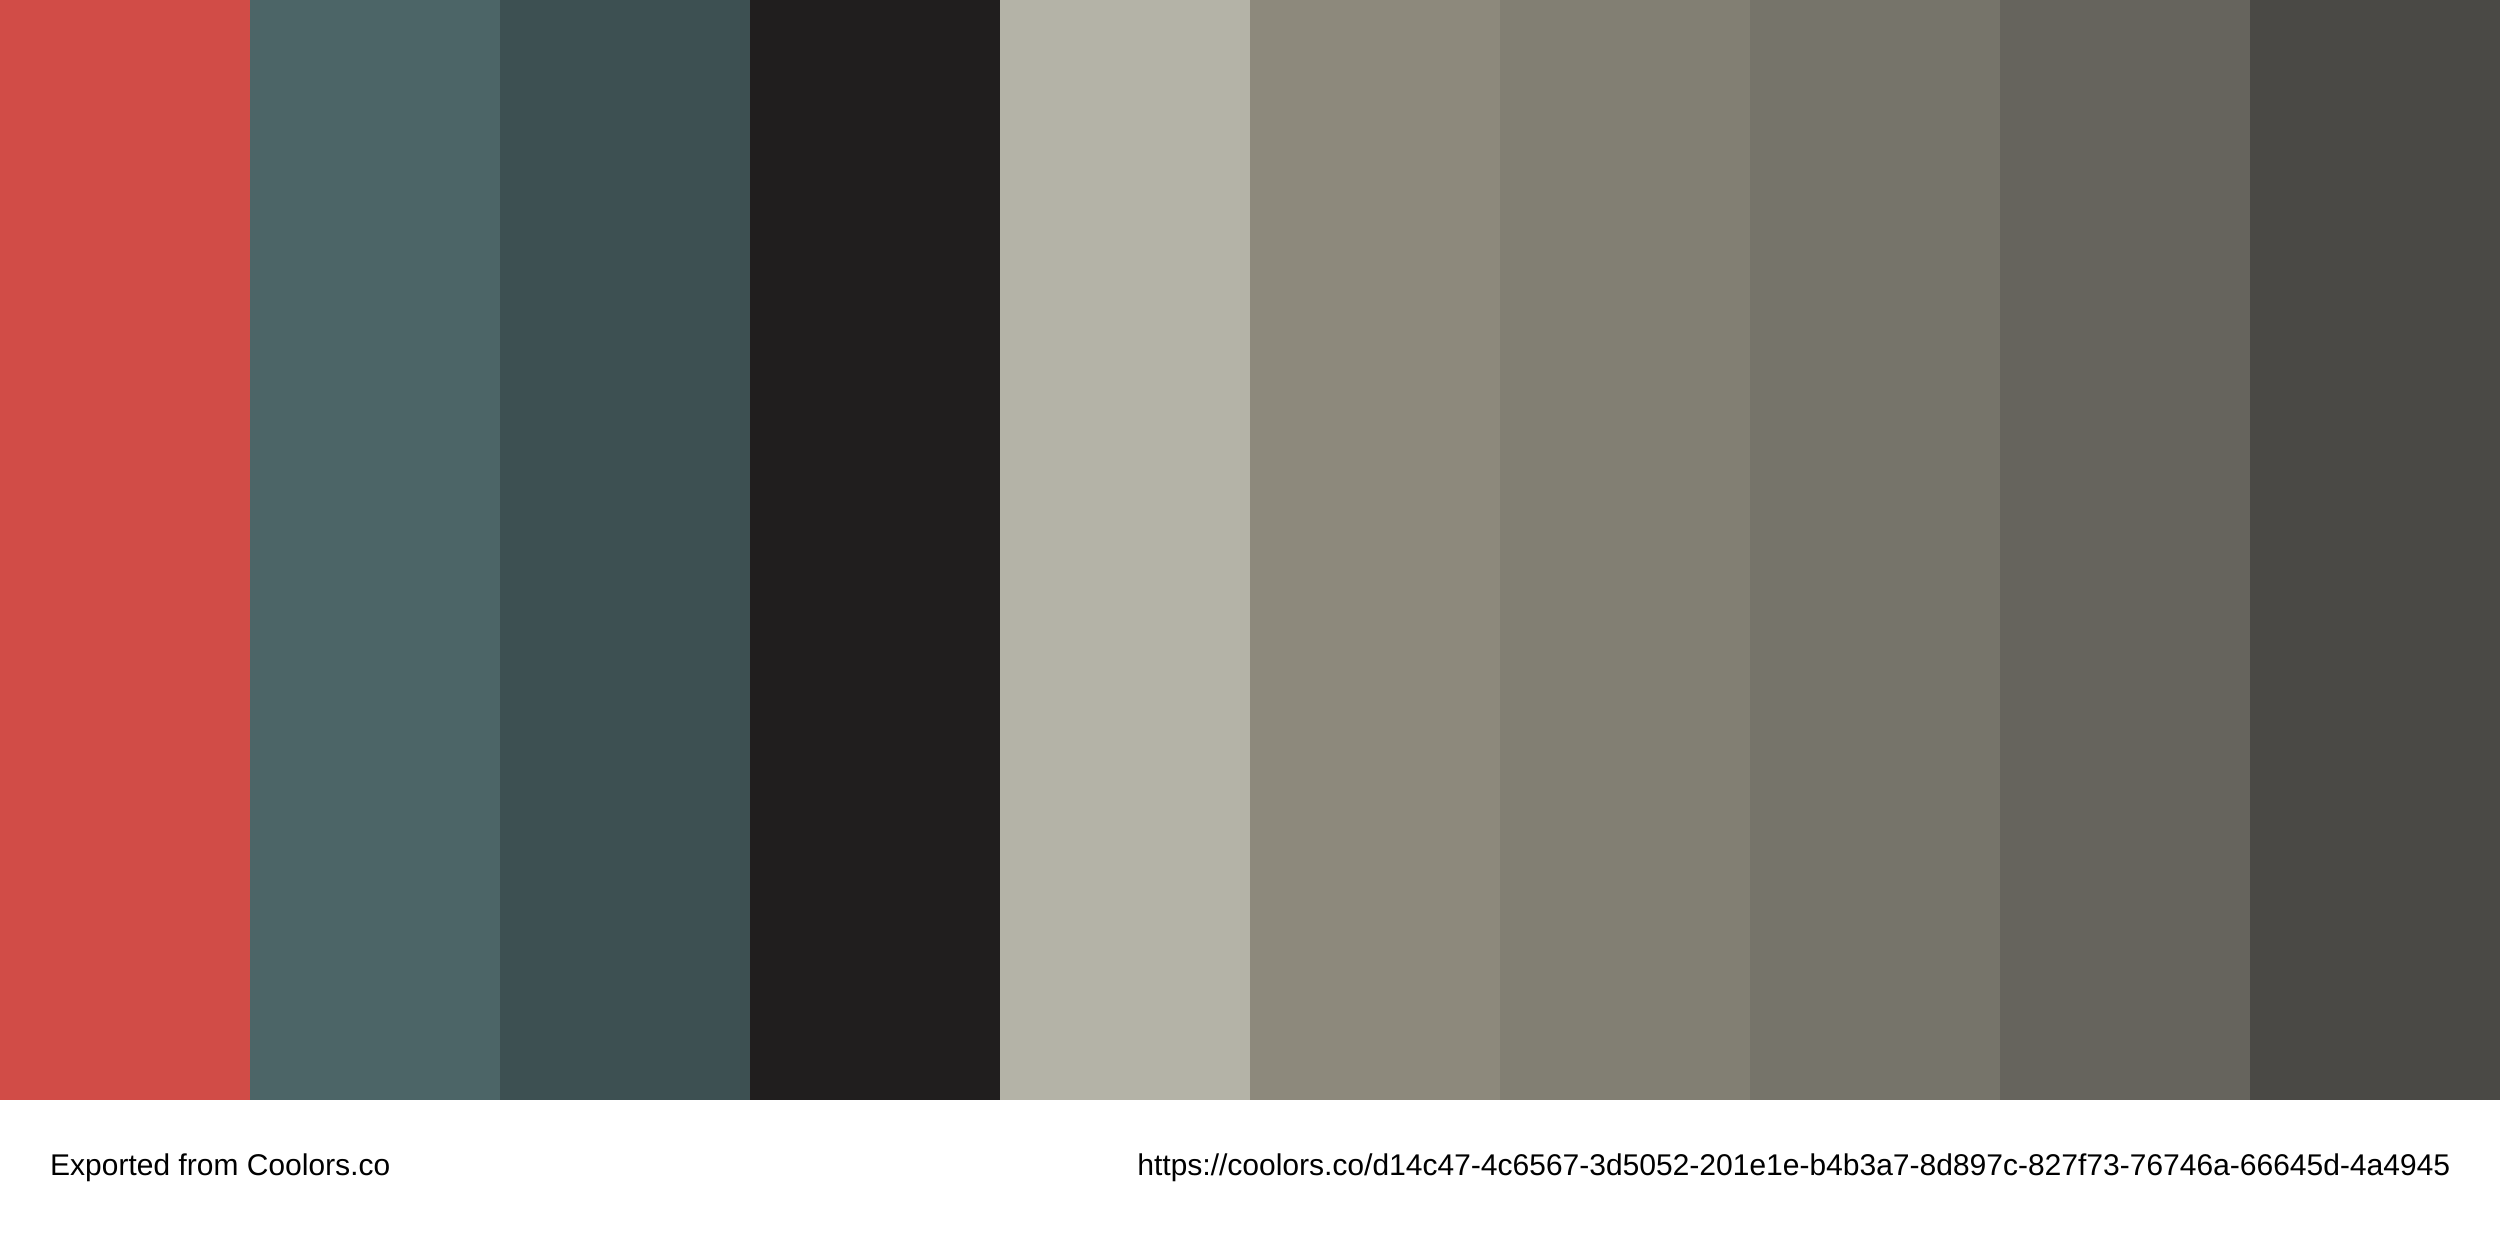
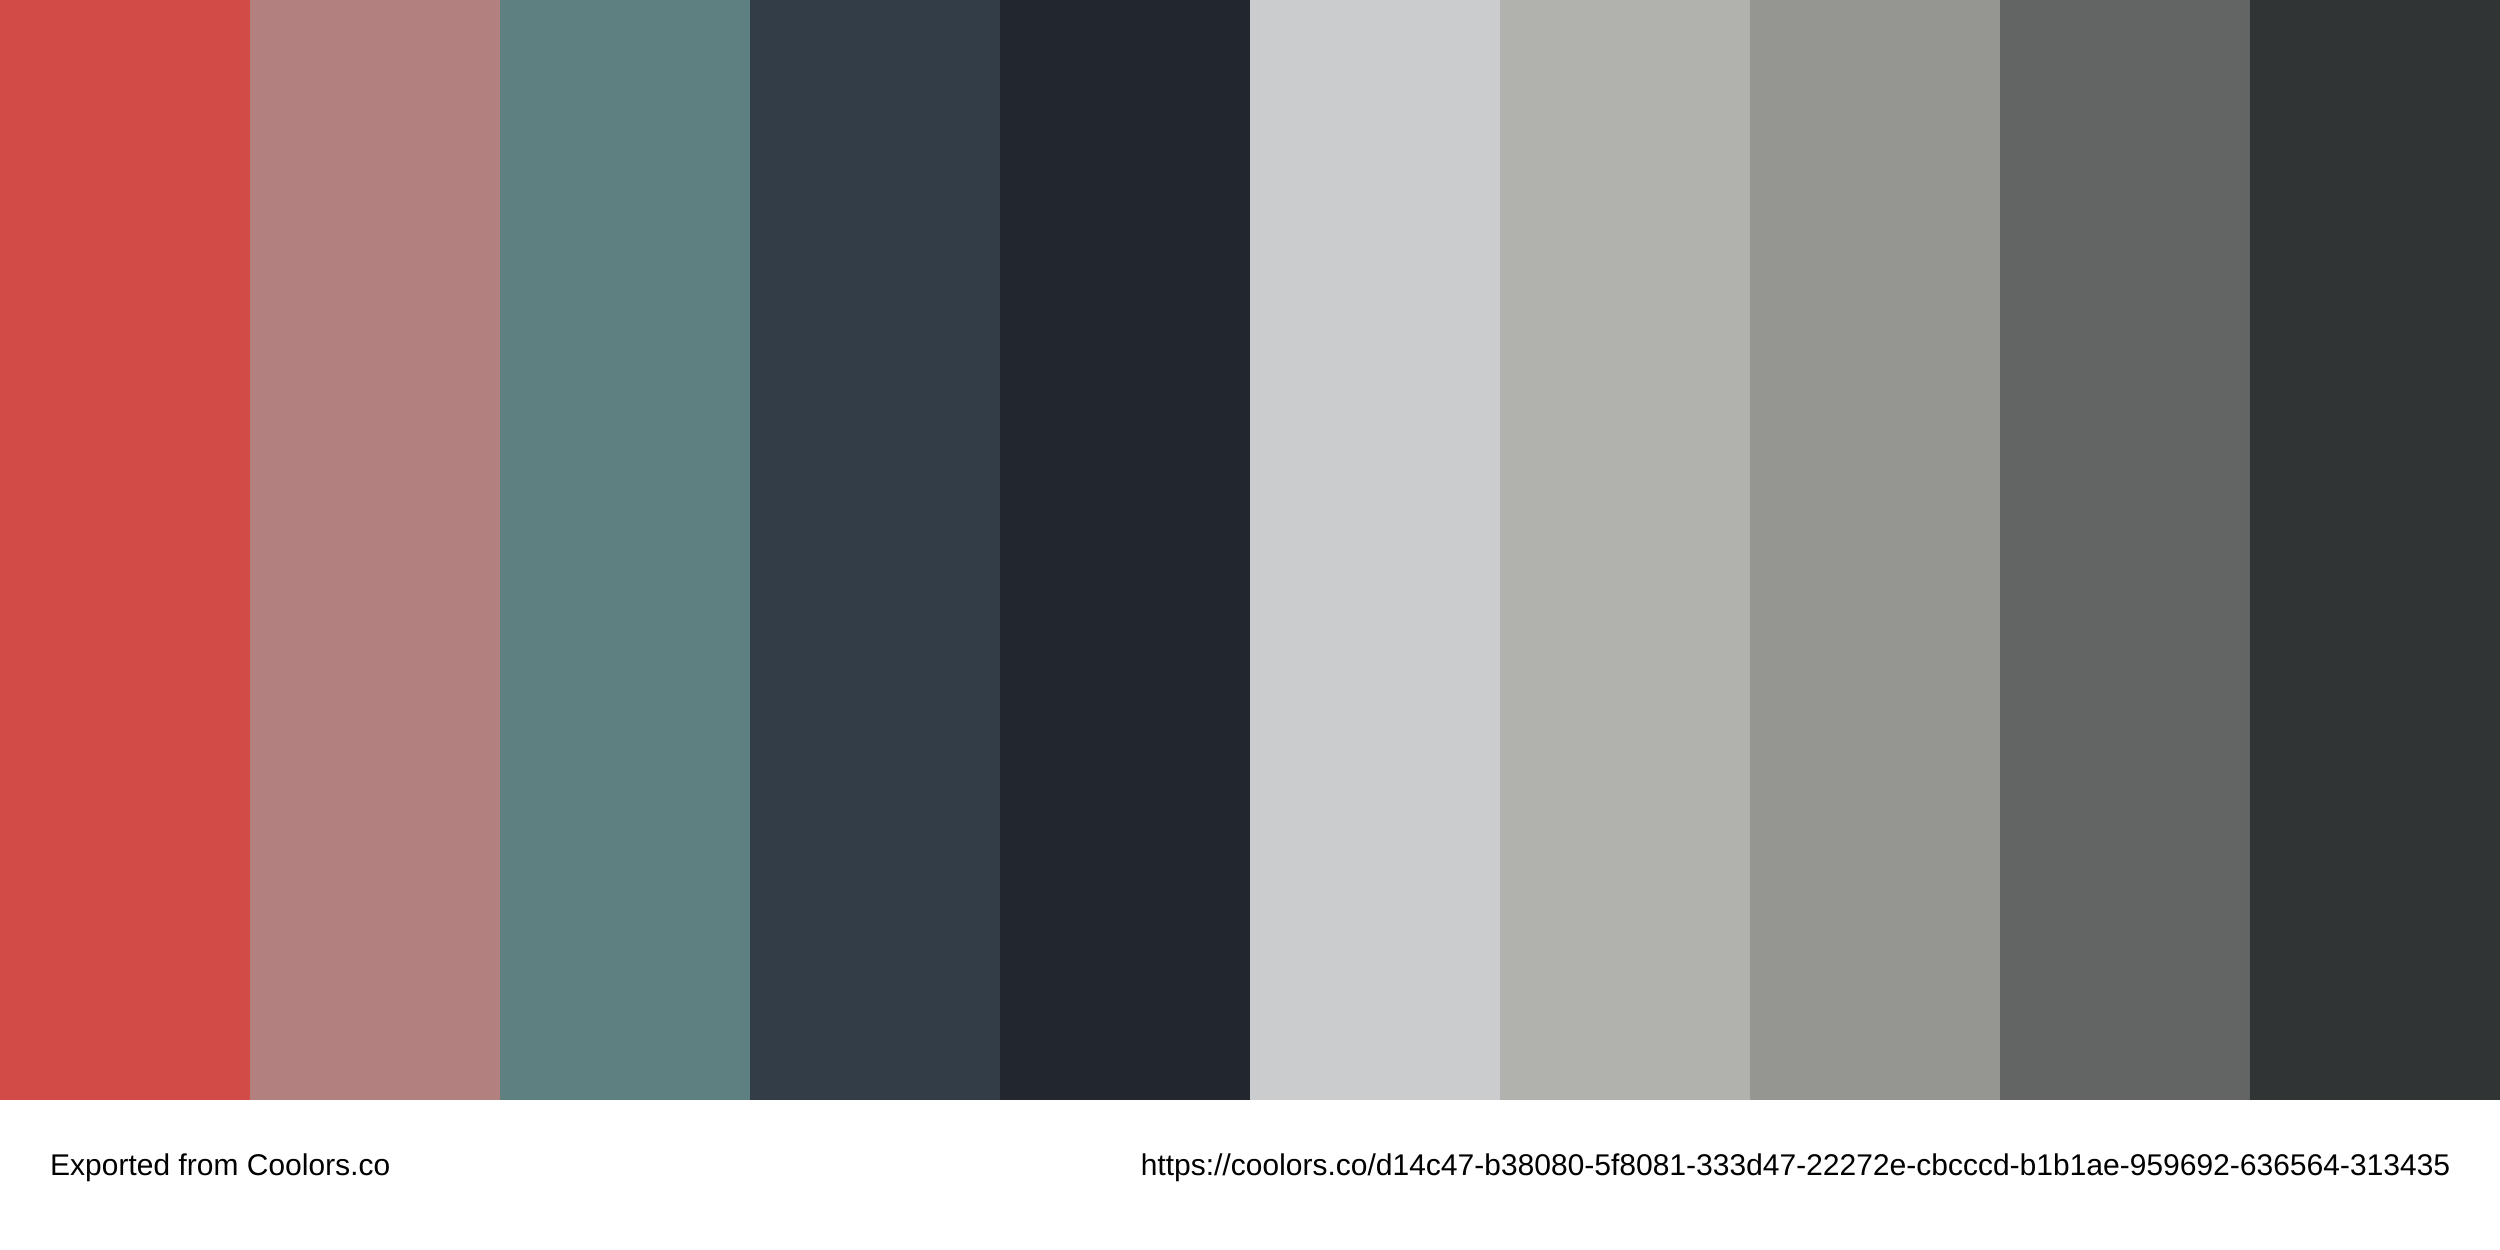
<svg xmlns="http://www.w3.org/2000/svg" version="1.1" viewBox="0 0 500 250" xml:space="preserve">
-   <rect fill="#d14c47" x="0" y="0" width="50" height="220" />,<rect fill="#4c6567" x="50" y="0" width="50" height="220" />,<rect fill="#3d5052" x="100" y="0" width="50" height="220" />,<rect fill="#201e1e" x="150" y="0" width="50" height="220" />,<rect fill="#b4b3a7" x="200" y="0" width="50" height="220" />,<rect fill="#8d897c" x="250" y="0" width="50" height="220" />,<rect fill="#827f73" x="300" y="0" width="50" height="220" />,<rect fill="#76746a" x="350" y="0" width="50" height="220" />,<rect fill="#66645d" x="400" y="0" width="50" height="220" />,<rect fill="#4a4945" x="450" y="0" width="50" height="220" />
+   <rect fill="#d14c47" x="0" y="0" width="50" height="220" />,<rect fill="#b38080" x="50" y="0" width="50" height="220" />,<rect fill="#5f8081" x="100" y="0" width="50" height="220" />,<rect fill="#333d47" x="150" y="0" width="50" height="220" />,<rect fill="#22272e" x="200" y="0" width="50" height="220" />,<rect fill="#cbcccd" x="250" y="0" width="50" height="220" />,<rect fill="#b1b1ae" x="300" y="0" width="50" height="220" />,<rect fill="#959692" x="350" y="0" width="50" height="220" />,<rect fill="#636564" x="400" y="0" width="50" height="220" />,<rect fill="#313435" x="450" y="0" width="50" height="220" />
  <text x="10" y="235" font-family="Arial" font-size="6" alignment-baseline="middle">Exported from Coolors.co</text>
-   <text x="490" y="235" font-family="Arial" font-size="6" alignment-baseline="middle" text-anchor="end">https://coolors.co/d14c47-4c6567-3d5052-201e1e-b4b3a7-8d897c-827f73-76746a-66645d-4a4945</text>
+   <text x="490" y="235" font-family="Arial" font-size="6" alignment-baseline="middle" text-anchor="end">https://coolors.co/d14c47-b38080-5f8081-333d47-22272e-cbcccd-b1b1ae-959692-636564-313435</text>
</svg>
